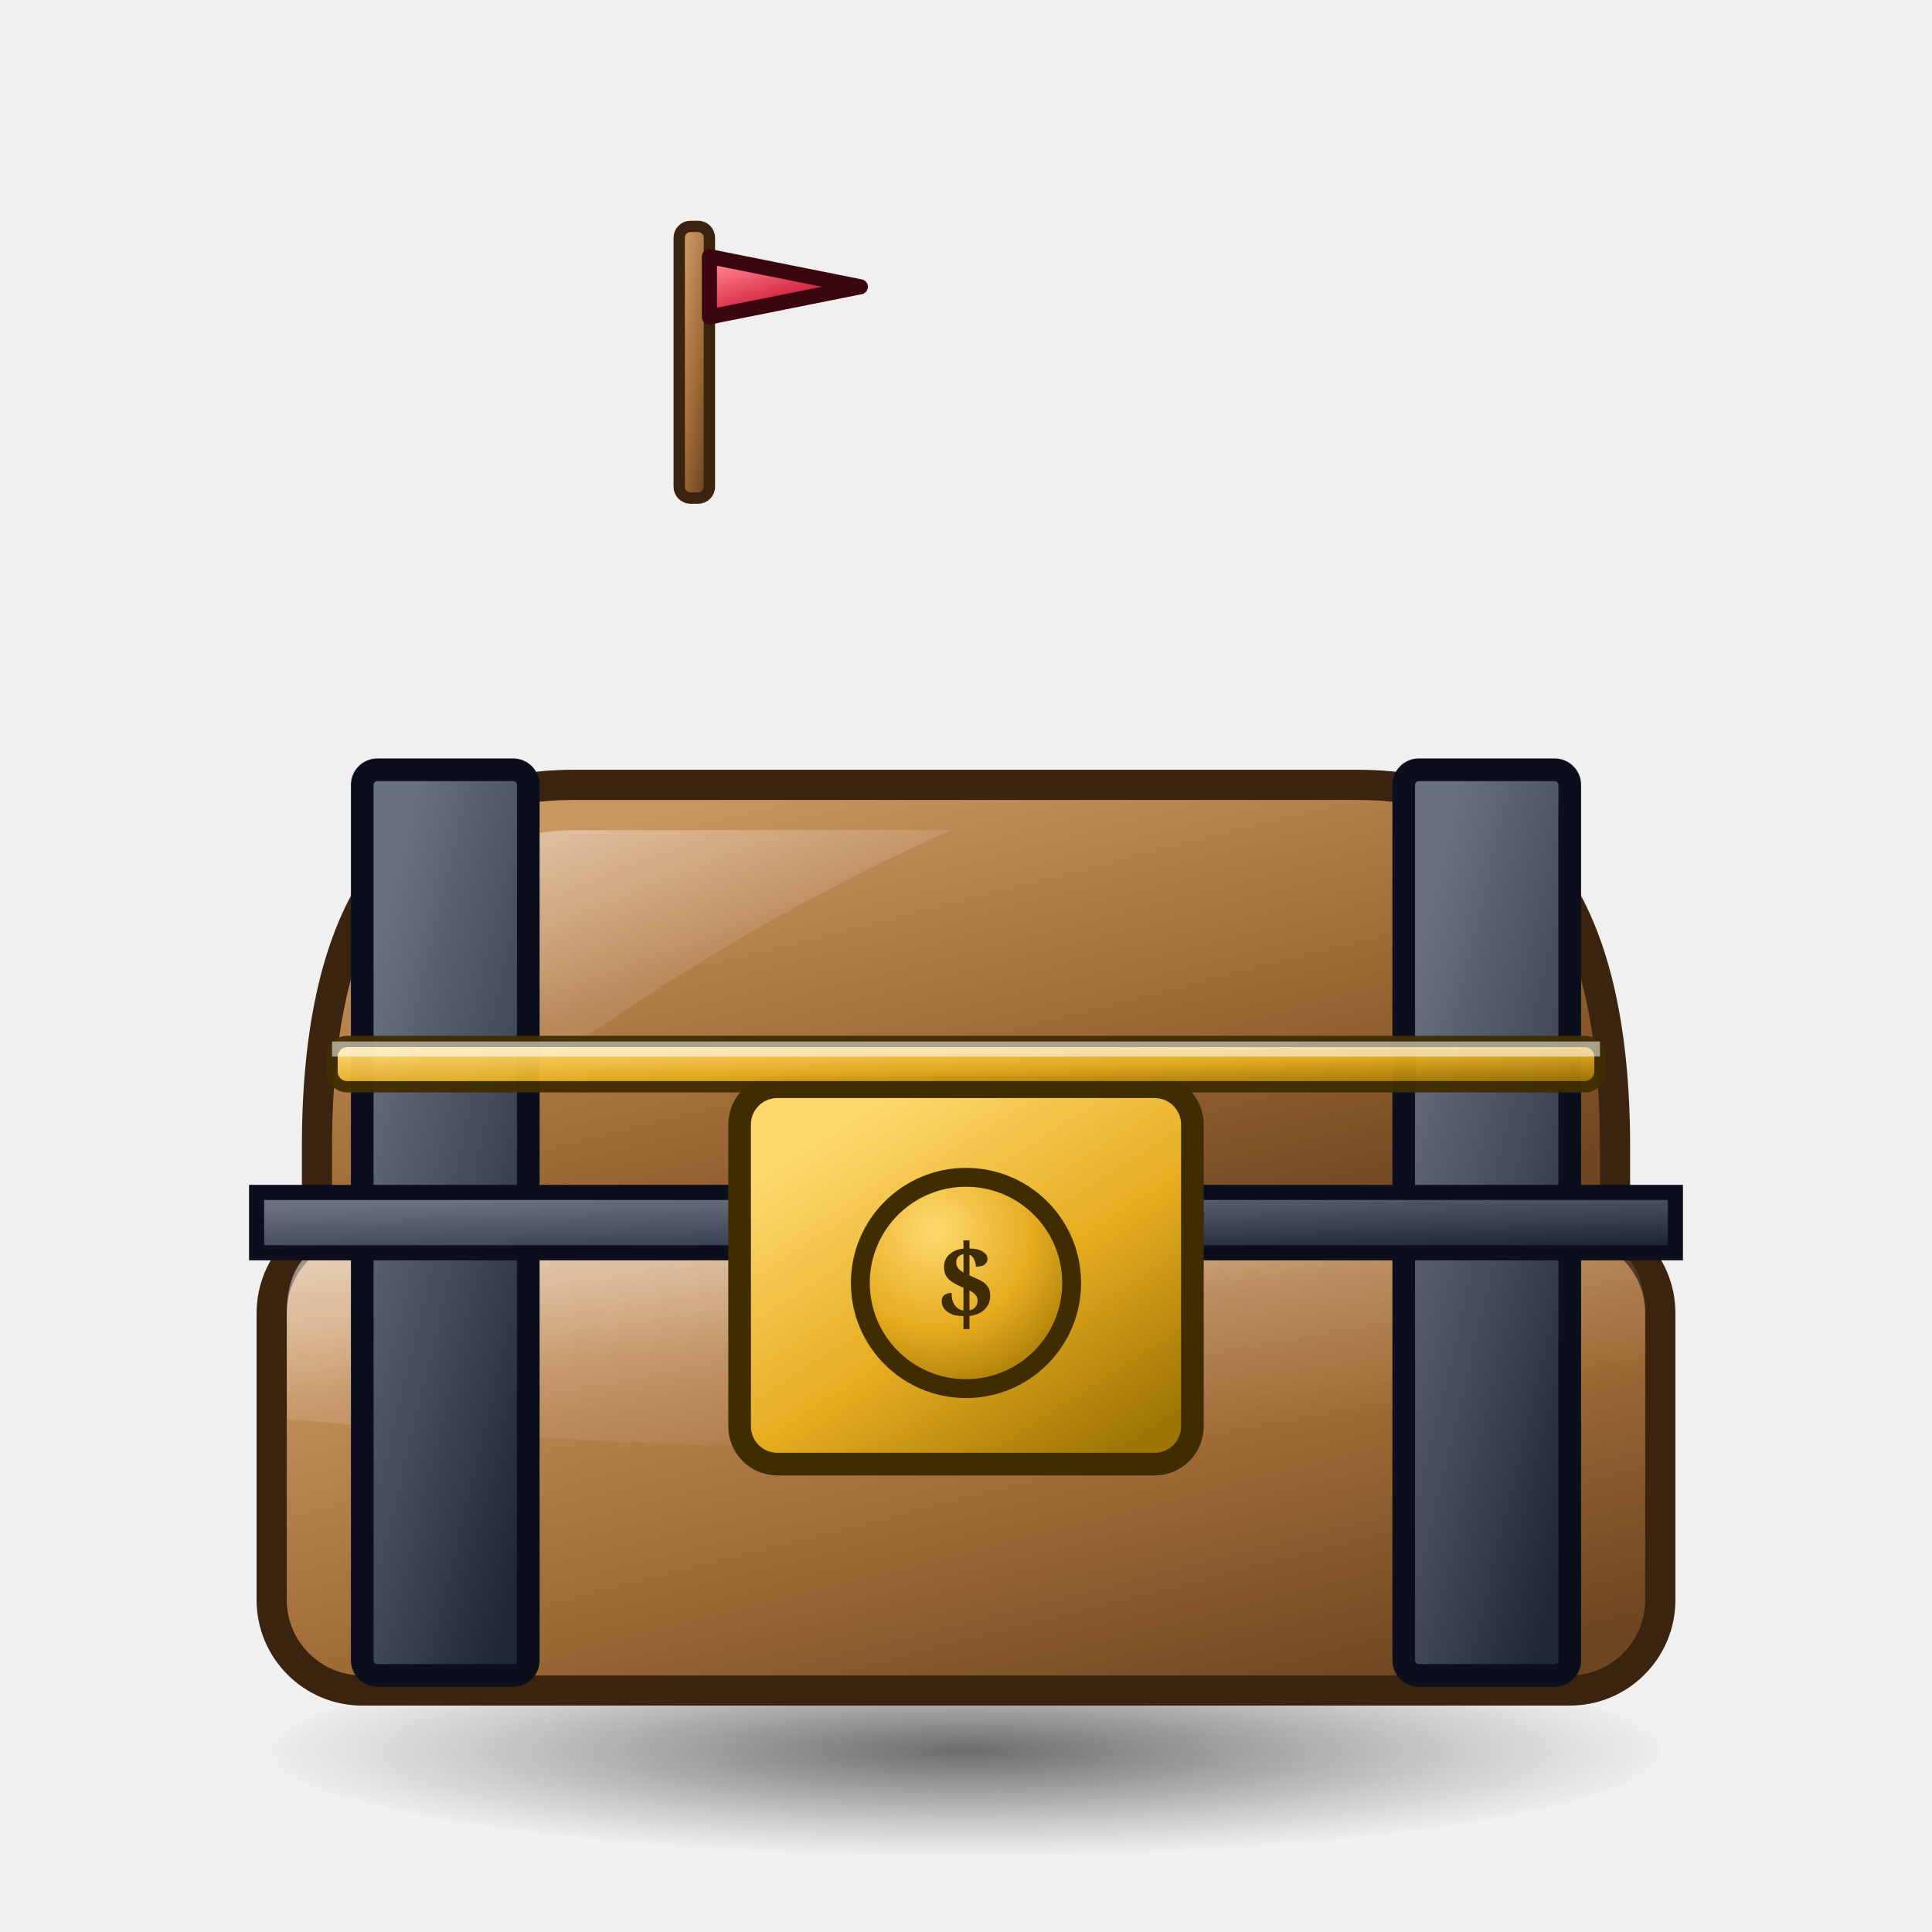
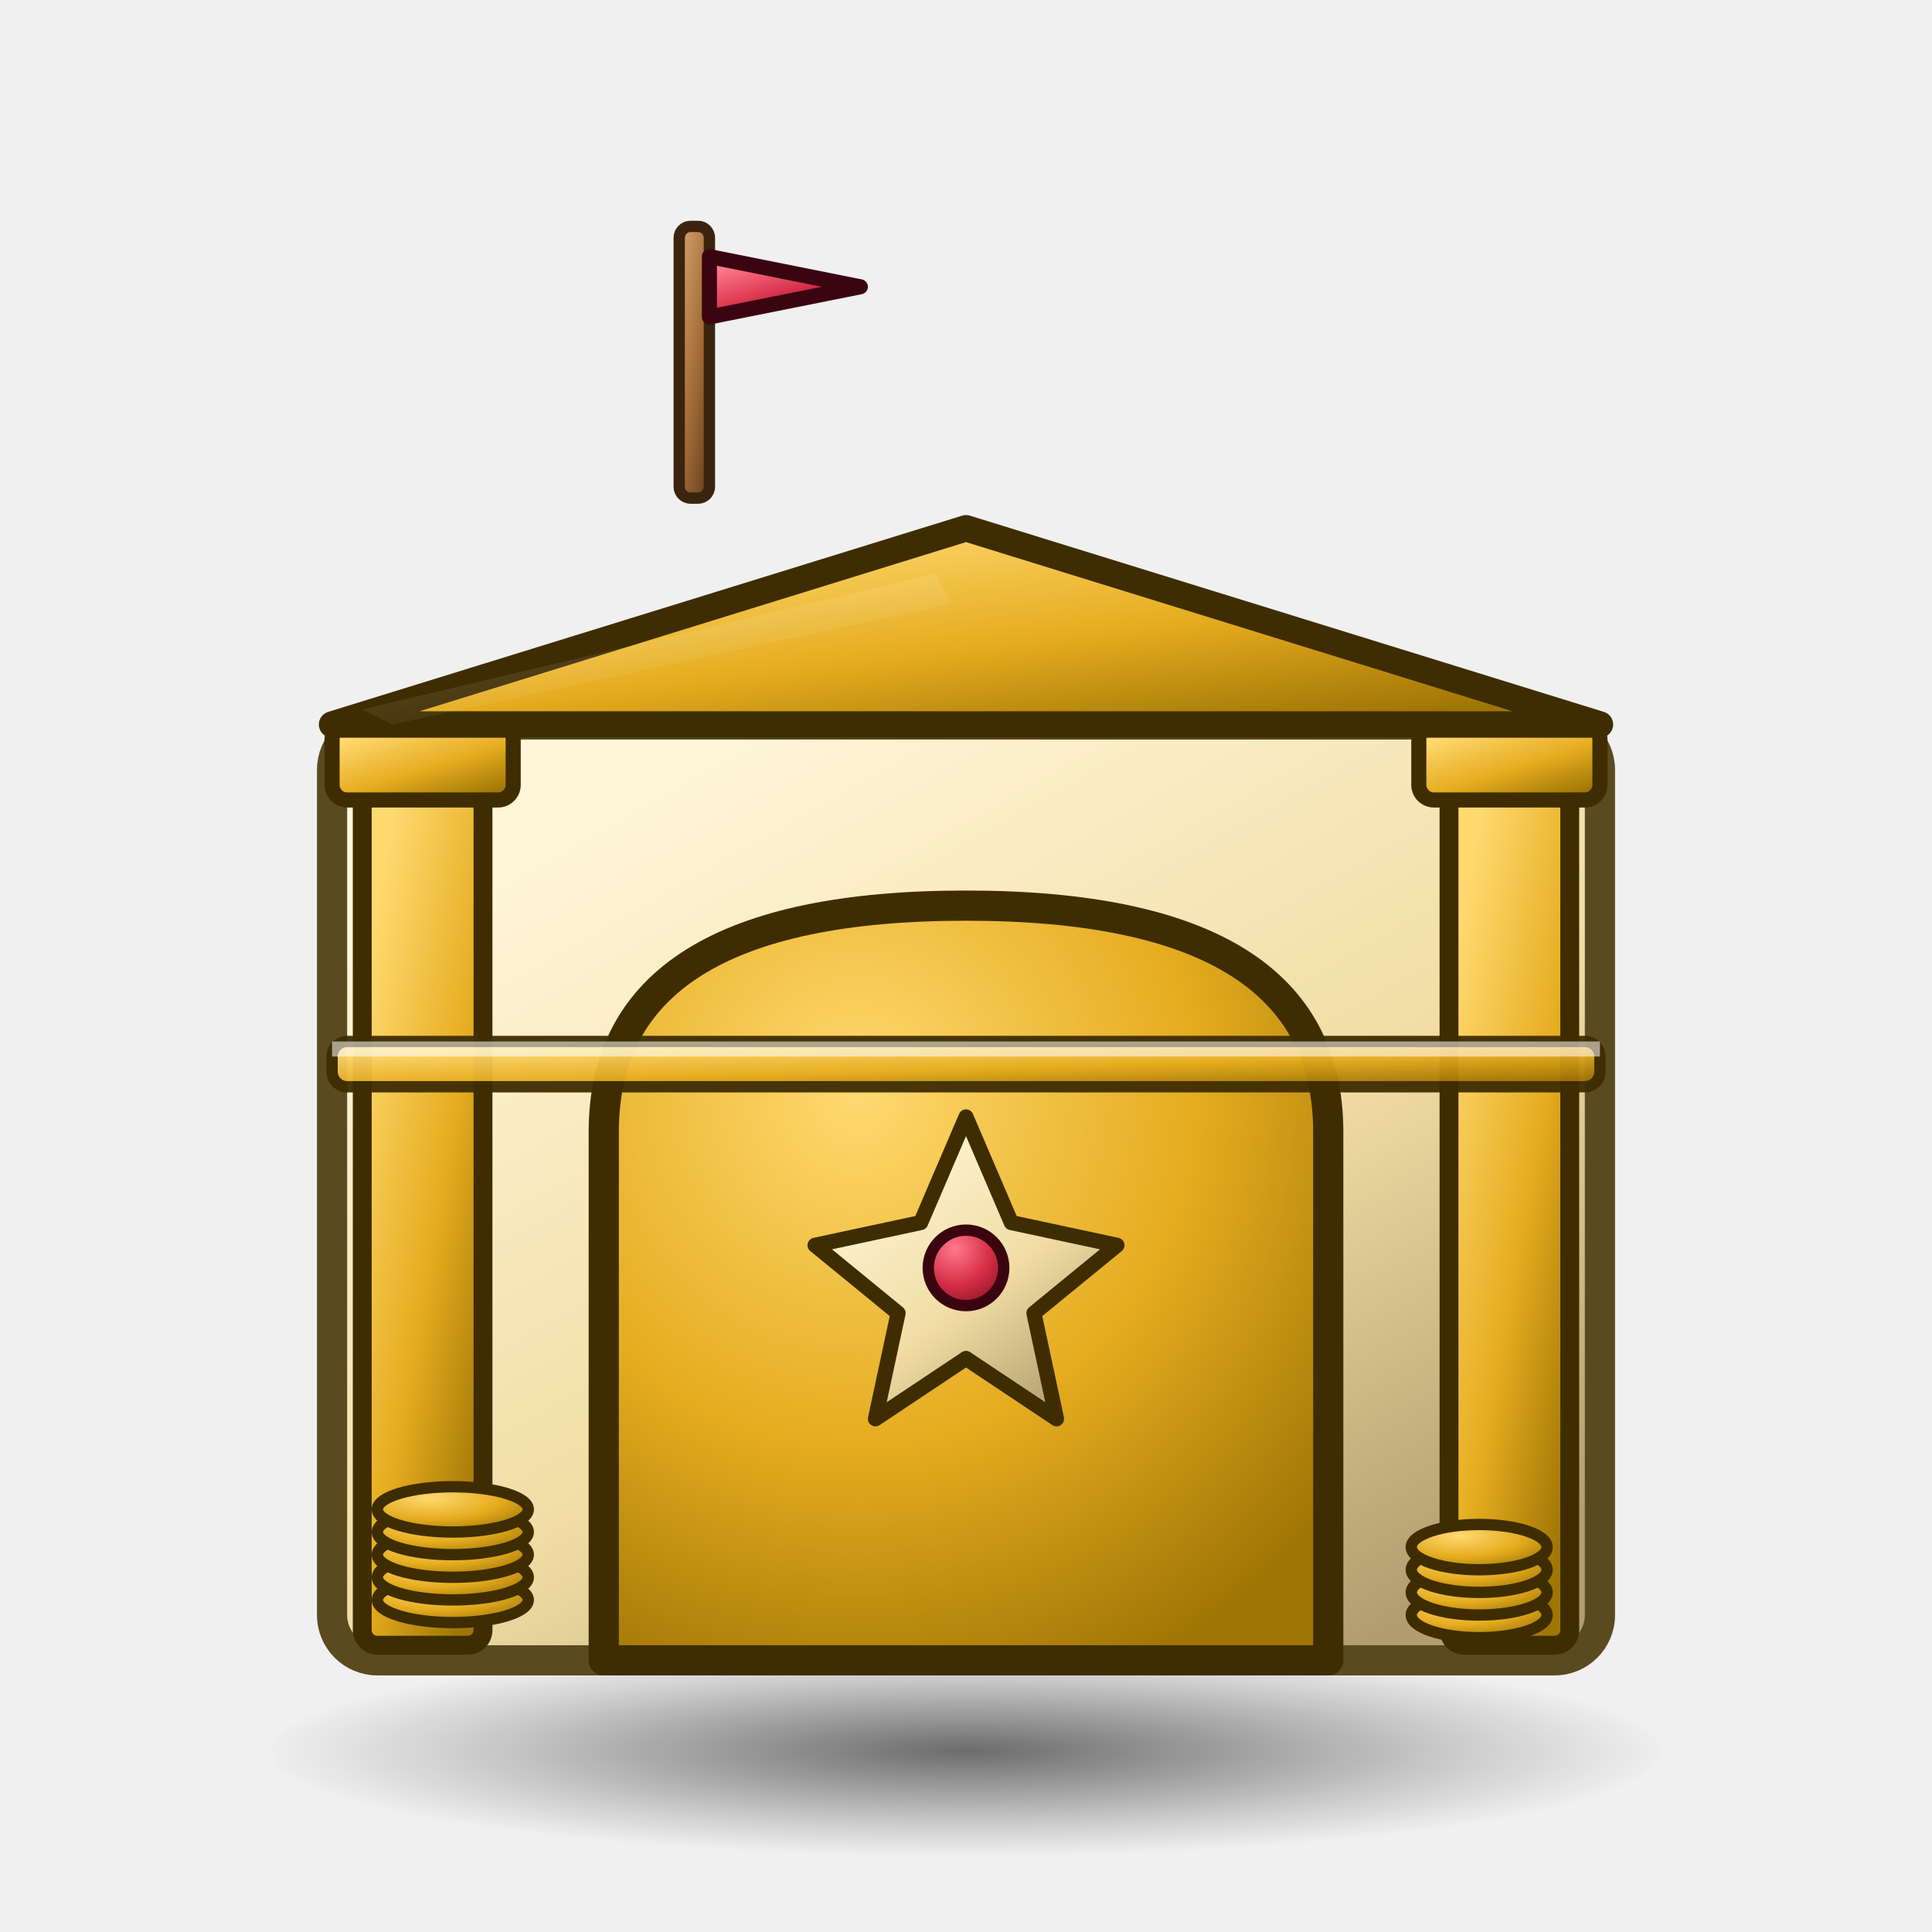
<svg xmlns="http://www.w3.org/2000/svg" viewBox="0 0 256 256" width="256" height="256" shape-rendering="geometricPrecision">
  <defs>
    <filter id="gk-shadow-soft" x="-30%" y="-30%" width="160%" height="160%">
      <feGaussianBlur in="SourceAlpha" stdDeviation="3" />
      <feOffset dx="0" dy="3" result="b" />
      <feComponentTransfer>
        <feFuncA type="linear" slope="0.55" />
      </feComponentTransfer>
      <feMerge>
        <feMergeNode />
        <feMergeNode in="SourceGraphic" />
      </feMerge>
    </filter>
    <filter id="gk-bevel" x="-10%" y="-10%" width="120%" height="120%">
      <feGaussianBlur in="SourceAlpha" stdDeviation="2" result="blur" />
      <feSpecularLighting in="blur" surfaceScale="3" specularConstant="0.6" specularExponent="20" lighting-color="#ffffff" result="spec">
        <feDistantLight azimuth="135" elevation="55" />
      </feSpecularLighting>
      <feComposite in="spec" in2="SourceAlpha" operator="in" result="specMasked" />
      <feComposite in="SourceGraphic" in2="specMasked" operator="arithmetic" k1="0" k2="1" k3="1" k4="0" />
    </filter>
    <linearGradient id="gk-gloss" x1="0" y1="0" x2="0.7" y2="0.9">
      <stop offset="0" stop-color="#FFFFFF" stop-opacity="0.85" />
      <stop offset="0.55" stop-color="#FFFFFF" stop-opacity="0.18" />
      <stop offset="1" stop-color="#FFFFFF" stop-opacity="0" />
    </linearGradient>
    <radialGradient id="gk-contact-shadow" cx="0.5" cy="0.5" r="0.5">
      <stop offset="0" stop-color="#000000" stop-opacity="0.55" />
      <stop offset="0.7" stop-color="#000000" stop-opacity="0.15" />
      <stop offset="1" stop-color="#000000" stop-opacity="0" />
    </radialGradient>
    <linearGradient id="gk-grad-wood" x1="0.2" y1="0.1" x2="0.85" y2="0.95">
      <stop offset="0" stop-color="#C99560" />
      <stop offset="0.55" stop-color="#A06A36" />
      <stop offset="1" stop-color="#6E4621" />
    </linearGradient>
    <radialGradient id="gk-rgrad-wood" cx="0.35" cy="0.25" r="0.85">
      <stop offset="0" stop-color="#C99560" />
      <stop offset="0.55" stop-color="#A06A36" />
      <stop offset="1" stop-color="#6E4621" />
    </radialGradient>
    <linearGradient id="gk-grad-stone" x1="0.2" y1="0.1" x2="0.85" y2="0.95">
      <stop offset="0" stop-color="#C9CCD4" />
      <stop offset="0.55" stop-color="#9298A4" />
      <stop offset="1" stop-color="#5E6471" />
    </linearGradient>
    <radialGradient id="gk-rgrad-stone" cx="0.35" cy="0.25" r="0.85">
      <stop offset="0" stop-color="#C9CCD4" />
      <stop offset="0.55" stop-color="#9298A4" />
      <stop offset="1" stop-color="#5E6471" />
    </radialGradient>
    <linearGradient id="gk-grad-brick" x1="0.2" y1="0.1" x2="0.85" y2="0.95">
      <stop offset="0" stop-color="#CE684D" />
      <stop offset="0.55" stop-color="#9C4231" />
      <stop offset="1" stop-color="#6A2618" />
    </linearGradient>
    <radialGradient id="gk-rgrad-brick" cx="0.35" cy="0.25" r="0.85">
      <stop offset="0" stop-color="#CE684D" />
      <stop offset="0.55" stop-color="#9C4231" />
      <stop offset="1" stop-color="#6A2618" />
    </radialGradient>
    <linearGradient id="gk-grad-thatch" x1="0.2" y1="0.1" x2="0.85" y2="0.95">
      <stop offset="0" stop-color="#E3B563" />
      <stop offset="0.55" stop-color="#B0832F" />
      <stop offset="1" stop-color="#79581B" />
    </linearGradient>
    <radialGradient id="gk-rgrad-thatch" cx="0.35" cy="0.25" r="0.85">
      <stop offset="0" stop-color="#E3B563" />
      <stop offset="0.55" stop-color="#B0832F" />
      <stop offset="1" stop-color="#79581B" />
    </radialGradient>
    <linearGradient id="gk-grad-steel" x1="0.2" y1="0.1" x2="0.85" y2="0.95">
      <stop offset="0" stop-color="#A0B0BE" />
      <stop offset="0.55" stop-color="#6F8190" />
      <stop offset="1" stop-color="#3F4D5A" />
    </linearGradient>
    <radialGradient id="gk-rgrad-steel" cx="0.35" cy="0.25" r="0.85">
      <stop offset="0" stop-color="#A0B0BE" />
      <stop offset="0.55" stop-color="#6F8190" />
      <stop offset="1" stop-color="#3F4D5A" />
    </radialGradient>
    <linearGradient id="gk-grad-iron" x1="0.2" y1="0.1" x2="0.85" y2="0.95">
      <stop offset="0" stop-color="#6B7080" />
      <stop offset="0.55" stop-color="#43485A" />
      <stop offset="1" stop-color="#21253A" />
    </linearGradient>
    <radialGradient id="gk-rgrad-iron" cx="0.35" cy="0.25" r="0.85">
      <stop offset="0" stop-color="#6B7080" />
      <stop offset="0.55" stop-color="#43485A" />
      <stop offset="1" stop-color="#21253A" />
    </radialGradient>
    <linearGradient id="gk-grad-copper" x1="0.2" y1="0.1" x2="0.85" y2="0.95">
      <stop offset="0" stop-color="#E2A172" />
      <stop offset="0.55" stop-color="#B36839" />
      <stop offset="1" stop-color="#7A3F1B" />
    </linearGradient>
    <radialGradient id="gk-rgrad-copper" cx="0.35" cy="0.25" r="0.85">
      <stop offset="0" stop-color="#E2A172" />
      <stop offset="0.55" stop-color="#B36839" />
      <stop offset="1" stop-color="#7A3F1B" />
    </radialGradient>
    <linearGradient id="gk-grad-gold" x1="0.2" y1="0.1" x2="0.85" y2="0.95">
      <stop offset="0" stop-color="#FFD970" />
      <stop offset="0.55" stop-color="#E5AC1F" />
      <stop offset="1" stop-color="#9F7505" />
    </linearGradient>
    <radialGradient id="gk-rgrad-gold" cx="0.35" cy="0.25" r="0.85">
      <stop offset="0" stop-color="#FFD970" />
      <stop offset="0.55" stop-color="#E5AC1F" />
      <stop offset="1" stop-color="#9F7505" />
    </radialGradient>
    <linearGradient id="gk-grad-ruby" x1="0.2" y1="0.1" x2="0.85" y2="0.95">
      <stop offset="0" stop-color="#FF7A8C" />
      <stop offset="0.55" stop-color="#D62E48" />
      <stop offset="1" stop-color="#8C1428" />
    </linearGradient>
    <radialGradient id="gk-rgrad-ruby" cx="0.35" cy="0.25" r="0.85">
      <stop offset="0" stop-color="#FF7A8C" />
      <stop offset="0.55" stop-color="#D62E48" />
      <stop offset="1" stop-color="#8C1428" />
    </radialGradient>
    <linearGradient id="gk-grad-emerald" x1="0.2" y1="0.1" x2="0.85" y2="0.95">
      <stop offset="0" stop-color="#5BDD96" />
      <stop offset="0.55" stop-color="#1FA561" />
      <stop offset="1" stop-color="#0E6C3D" />
    </linearGradient>
    <radialGradient id="gk-rgrad-emerald" cx="0.35" cy="0.25" r="0.85">
      <stop offset="0" stop-color="#5BDD96" />
      <stop offset="0.55" stop-color="#1FA561" />
      <stop offset="1" stop-color="#0E6C3D" />
    </radialGradient>
    <linearGradient id="gk-grad-sapphire" x1="0.2" y1="0.1" x2="0.85" y2="0.95">
      <stop offset="0" stop-color="#5A9EF7" />
      <stop offset="0.55" stop-color="#235FCB" />
      <stop offset="1" stop-color="#103480" />
    </linearGradient>
    <radialGradient id="gk-rgrad-sapphire" cx="0.35" cy="0.25" r="0.85">
      <stop offset="0" stop-color="#5A9EF7" />
      <stop offset="0.55" stop-color="#235FCB" />
      <stop offset="1" stop-color="#103480" />
    </radialGradient>
    <linearGradient id="gk-grad-amethyst" x1="0.2" y1="0.1" x2="0.85" y2="0.95">
      <stop offset="0" stop-color="#B581FF" />
      <stop offset="0.55" stop-color="#7E47D6" />
      <stop offset="1" stop-color="#4C2289" />
    </linearGradient>
    <radialGradient id="gk-rgrad-amethyst" cx="0.35" cy="0.25" r="0.85">
      <stop offset="0" stop-color="#B581FF" />
      <stop offset="0.55" stop-color="#7E47D6" />
      <stop offset="1" stop-color="#4C2289" />
    </radialGradient>
    <linearGradient id="gk-grad-leaf" x1="0.2" y1="0.1" x2="0.85" y2="0.95">
      <stop offset="0" stop-color="#7BD15A" />
      <stop offset="0.55" stop-color="#3D9226" />
      <stop offset="1" stop-color="#1F5712" />
    </linearGradient>
    <radialGradient id="gk-rgrad-leaf" cx="0.35" cy="0.25" r="0.85">
      <stop offset="0" stop-color="#7BD15A" />
      <stop offset="0.55" stop-color="#3D9226" />
      <stop offset="1" stop-color="#1F5712" />
    </radialGradient>
    <linearGradient id="gk-grad-sky" x1="0.2" y1="0.1" x2="0.85" y2="0.95">
      <stop offset="0" stop-color="#A8D9FF" />
      <stop offset="0.55" stop-color="#5FA8E8" />
      <stop offset="1" stop-color="#2C6BB0" />
    </linearGradient>
    <radialGradient id="gk-rgrad-sky" cx="0.35" cy="0.25" r="0.85">
      <stop offset="0" stop-color="#A8D9FF" />
      <stop offset="0.55" stop-color="#5FA8E8" />
      <stop offset="1" stop-color="#2C6BB0" />
    </radialGradient>
    <linearGradient id="gk-grad-dark" x1="0.2" y1="0.1" x2="0.85" y2="0.95">
      <stop offset="0" stop-color="#3A4250" />
      <stop offset="0.55" stop-color="#222937" />
      <stop offset="1" stop-color="#10141C" />
    </linearGradient>
    <radialGradient id="gk-rgrad-dark" cx="0.35" cy="0.25" r="0.85">
      <stop offset="0" stop-color="#3A4250" />
      <stop offset="0.55" stop-color="#222937" />
      <stop offset="1" stop-color="#10141C" />
    </radialGradient>
    <linearGradient id="gk-grad-cream" x1="0.2" y1="0.1" x2="0.85" y2="0.95">
      <stop offset="0" stop-color="#FFF6D8" />
      <stop offset="0.55" stop-color="#F1DDA4" />
      <stop offset="1" stop-color="#B19D6E" />
    </linearGradient>
    <radialGradient id="gk-rgrad-cream" cx="0.35" cy="0.25" r="0.85">
      <stop offset="0" stop-color="#FFF6D8" />
      <stop offset="0.55" stop-color="#F1DDA4" />
      <stop offset="1" stop-color="#B19D6E" />
    </radialGradient>
    <radialGradient id="gk-rarity-common" cx="0.5" cy="0.55" r="0.55">
      <stop offset="0" stop-color="#9298A4" stop-opacity="0.85" />
      <stop offset="0.6" stop-color="#9298A4" stop-opacity="0.35" />
      <stop offset="1" stop-color="#9298A4" stop-opacity="0" />
    </radialGradient>
    <radialGradient id="gk-rarity-uncommon" cx="0.5" cy="0.55" r="0.55">
      <stop offset="0" stop-color="#3D9226" stop-opacity="0.85" />
      <stop offset="0.6" stop-color="#3D9226" stop-opacity="0.35" />
      <stop offset="1" stop-color="#3D9226" stop-opacity="0" />
    </radialGradient>
    <radialGradient id="gk-rarity-rare" cx="0.5" cy="0.55" r="0.55">
      <stop offset="0" stop-color="#235FCB" stop-opacity="0.85" />
      <stop offset="0.6" stop-color="#235FCB" stop-opacity="0.35" />
      <stop offset="1" stop-color="#235FCB" stop-opacity="0" />
    </radialGradient>
    <radialGradient id="gk-rarity-epic" cx="0.5" cy="0.55" r="0.55">
      <stop offset="0" stop-color="#7E47D6" stop-opacity="0.85" />
      <stop offset="0.6" stop-color="#7E47D6" stop-opacity="0.35" />
      <stop offset="1" stop-color="#7E47D6" stop-opacity="0" />
    </radialGradient>
    <radialGradient id="gk-rarity-legendary" cx="0.5" cy="0.55" r="0.55">
      <stop offset="0" stop-color="#E5AC1F" stop-opacity="0.85" />
      <stop offset="0.6" stop-color="#E5AC1F" stop-opacity="0.35" />
      <stop offset="1" stop-color="#E5AC1F" stop-opacity="0" />
    </radialGradient>
    <radialGradient id="gk-rarity-mythic" cx="0.5" cy="0.55" r="0.55">
      <stop offset="0" stop-color="#D62E48" stop-opacity="0.85" />
      <stop offset="0.6" stop-color="#D62E48" stop-opacity="0.35" />
      <stop offset="1" stop-color="#D62E48" stop-opacity="0" />
    </radialGradient>
  </defs>
  <ellipse cx="128" cy="232" rx="92" ry="14" fill="url(#gk-contact-shadow)" />
-   <rect x="36" y="162" width="184" height="62" rx="12" ry="12" fill="url(#gk-grad-wood)" stroke="#3B240F" stroke-width="4" />
-   <path d="M 38 174              Q 38 164 48 164              L 208 164              Q 218 164 218 174              L 218 188.04              Q 128 196.1 38 188.04              Z" fill="url(#gk-gloss)" opacity="0.7" pointer-events="none" />
-   <path d="M 42 162          L 42 152          Q 42 104 76 104          L 180 104          Q 214 104 214 152          L 214 162 Z" fill="url(#gk-grad-wood)" stroke="#3B240F" stroke-width="4" stroke-linejoin="round" />
-   <path d="M 50 156          Q 50 110 76 110          L 126 110          Q 86 128 54 156 Z" fill="url(#gk-gloss)" opacity="0.6" />
-   <g fill="url(#gk-grad-iron)" stroke="#0B0E1C" stroke-width="3" stroke-linejoin="round">
-     <rect x="48" y="102" width="22" height="120" rx="2" />
-     <rect x="186" y="102" width="22" height="120" rx="2" />
-   </g>
-   <rect x="34" y="158" width="188" height="8" fill="url(#gk-grad-iron)" stroke="#0B0E1C" stroke-width="2" />
-   <rect x="98" y="144" width="60" height="50" rx="5" fill="url(#gk-grad-gold)" stroke="#3F2D01" stroke-width="3" />
-   <circle cx="128" cy="170" r="14" fill="url(#gk-rgrad-gold)" stroke="#3F2D01" stroke-width="2.5" />
-   <text x="128" y="175" font-size="14" font-family="serif" font-weight="bold" fill="#3F2D01" text-anchor="middle">$</text>
+   <rect x="44" y="96" width="168" height="124" rx="6" ry="6" fill="url(#gk-grad-cream)" stroke="#5A4A20" stroke-width="4" />
+   <g fill="url(#gk-grad-gold)" stroke="#3F2D01" stroke-width="2.5">
+     <rect x="48" y="100" width="16" height="118" rx="2" />
+     <rect x="192" y="100" width="16" height="118" rx="2" />
+   </g>
+   <rect x="44" y="96" width="24" height="10" rx="2" fill="url(#gk-grad-gold)" stroke="#3F2D01" stroke-width="2" />
+   <rect x="188" y="96" width="24" height="10" rx="2" fill="url(#gk-grad-gold)" stroke="#3F2D01" stroke-width="2" />
+   <path d="M 44 96 L 128 70 L 212 96 Z" fill="url(#gk-grad-gold)" stroke="#3F2D01" stroke-width="3.5" stroke-linejoin="round" />
+   <path d="M 48 94 L 124 76 L 126 80 L 52 96 Z" fill="url(#gk-gloss)" opacity="0.5" pointer-events="none" />
+   <path d="M 80 220 L 80 150 Q 80 120 128 120 Q 176 120 176 150 L 176 220 Z" fill="url(#gk-rgrad-gold)" stroke="#3F2D01" stroke-width="4" stroke-linejoin="round" />
+   <g transform="translate(128, 168)">
+     <path d="M 0 -20 L 6 -6 L 20 -3 L 9 6 L 12 20 L 0 12 L -12 20 L -9 6 L -20 -3 L -6 -6 Z" fill="url(#gk-grad-cream)" stroke="#3F2D01" stroke-width="2" stroke-linejoin="round" />
+     <circle cx="0" cy="0" r="5" fill="url(#gk-rgrad-ruby)" stroke="#3B0510" stroke-width="1.5" />
+   </g>
+   <g transform="translate(60, 212)">
+     <ellipse cx="0" cy="0" rx="10" ry="3" fill="url(#gk-rgrad-gold)" stroke="#3F2D01" stroke-width="1.5" />
+     <ellipse cx="0" cy="-3" rx="10" ry="3" fill="url(#gk-rgrad-gold)" stroke="#3F2D01" stroke-width="1.5" />
+     <ellipse cx="0" cy="-6" rx="10" ry="3" fill="url(#gk-rgrad-gold)" stroke="#3F2D01" stroke-width="1.5" />
+     <ellipse cx="0" cy="-9" rx="10" ry="3" fill="url(#gk-rgrad-gold)" stroke="#3F2D01" stroke-width="1.5" />
+     <ellipse cx="0" cy="-12" rx="10" ry="3" fill="url(#gk-rgrad-gold)" stroke="#3F2D01" stroke-width="1.5" />
+   </g>
+   <g transform="translate(196, 214)">
+     <ellipse cx="0" cy="0" rx="9" ry="3" fill="url(#gk-rgrad-gold)" stroke="#3F2D01" stroke-width="1.5" />
+     <ellipse cx="0" cy="-3" rx="9" ry="3" fill="url(#gk-rgrad-gold)" stroke="#3F2D01" stroke-width="1.5" />
+     <ellipse cx="0" cy="-6" rx="9" ry="3" fill="url(#gk-rgrad-gold)" stroke="#3F2D01" stroke-width="1.5" />
+     <ellipse cx="0" cy="-9" rx="9" ry="3" fill="url(#gk-rgrad-gold)" stroke="#3F2D01" stroke-width="1.5" />
+   </g>
  <g>
    <rect x="90" y="30" width="4" height="36" rx="1.5" fill="url(#gk-grad-wood)" stroke="#3B240F" stroke-width="1.5" />
    <path d="M 94 34            L 114 38            L 94 42 Z" fill="url(#gk-grad-ruby)" stroke="#3B0510" stroke-width="2" stroke-linejoin="round" />
  </g>
  <rect x="44" y="138" width="168" height="6" rx="2" fill="url(#gk-grad-gold)" stroke="#3F2D01" stroke-width="1.5" opacity="0.95" />
  <rect x="44" y="138" width="168" height="2" fill="#FFFFFF" opacity="0.55" />
</svg>
